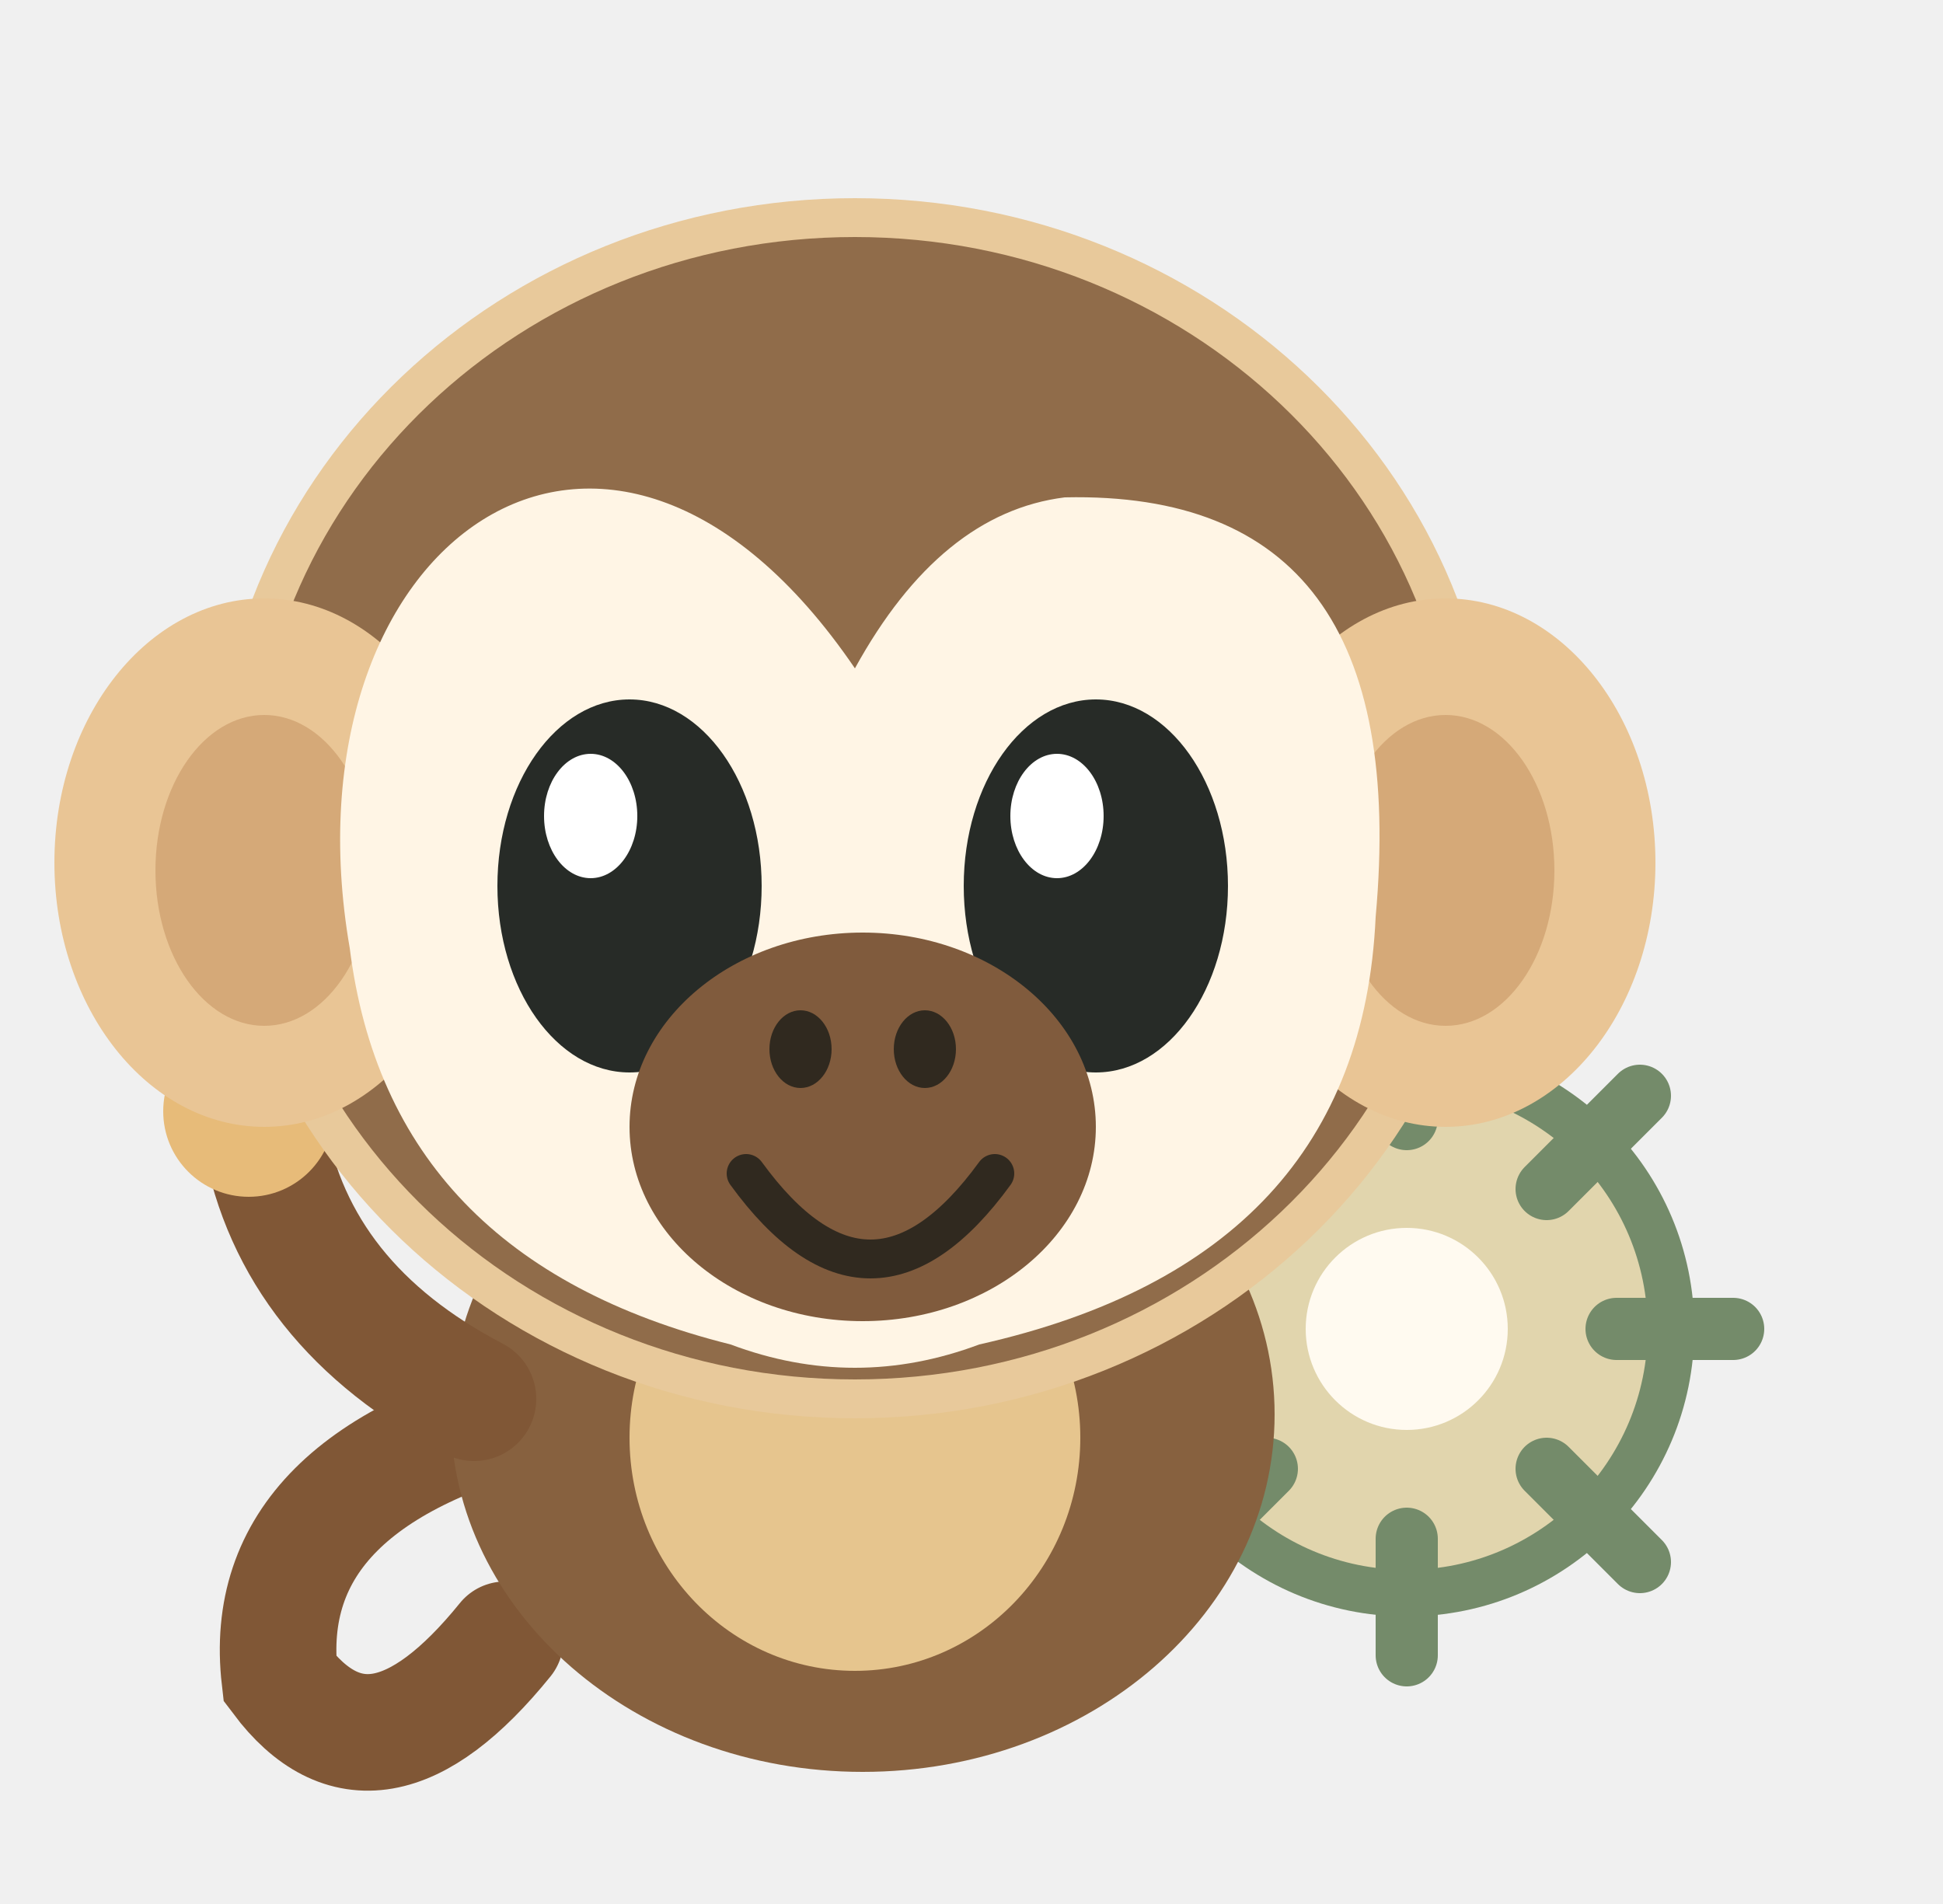
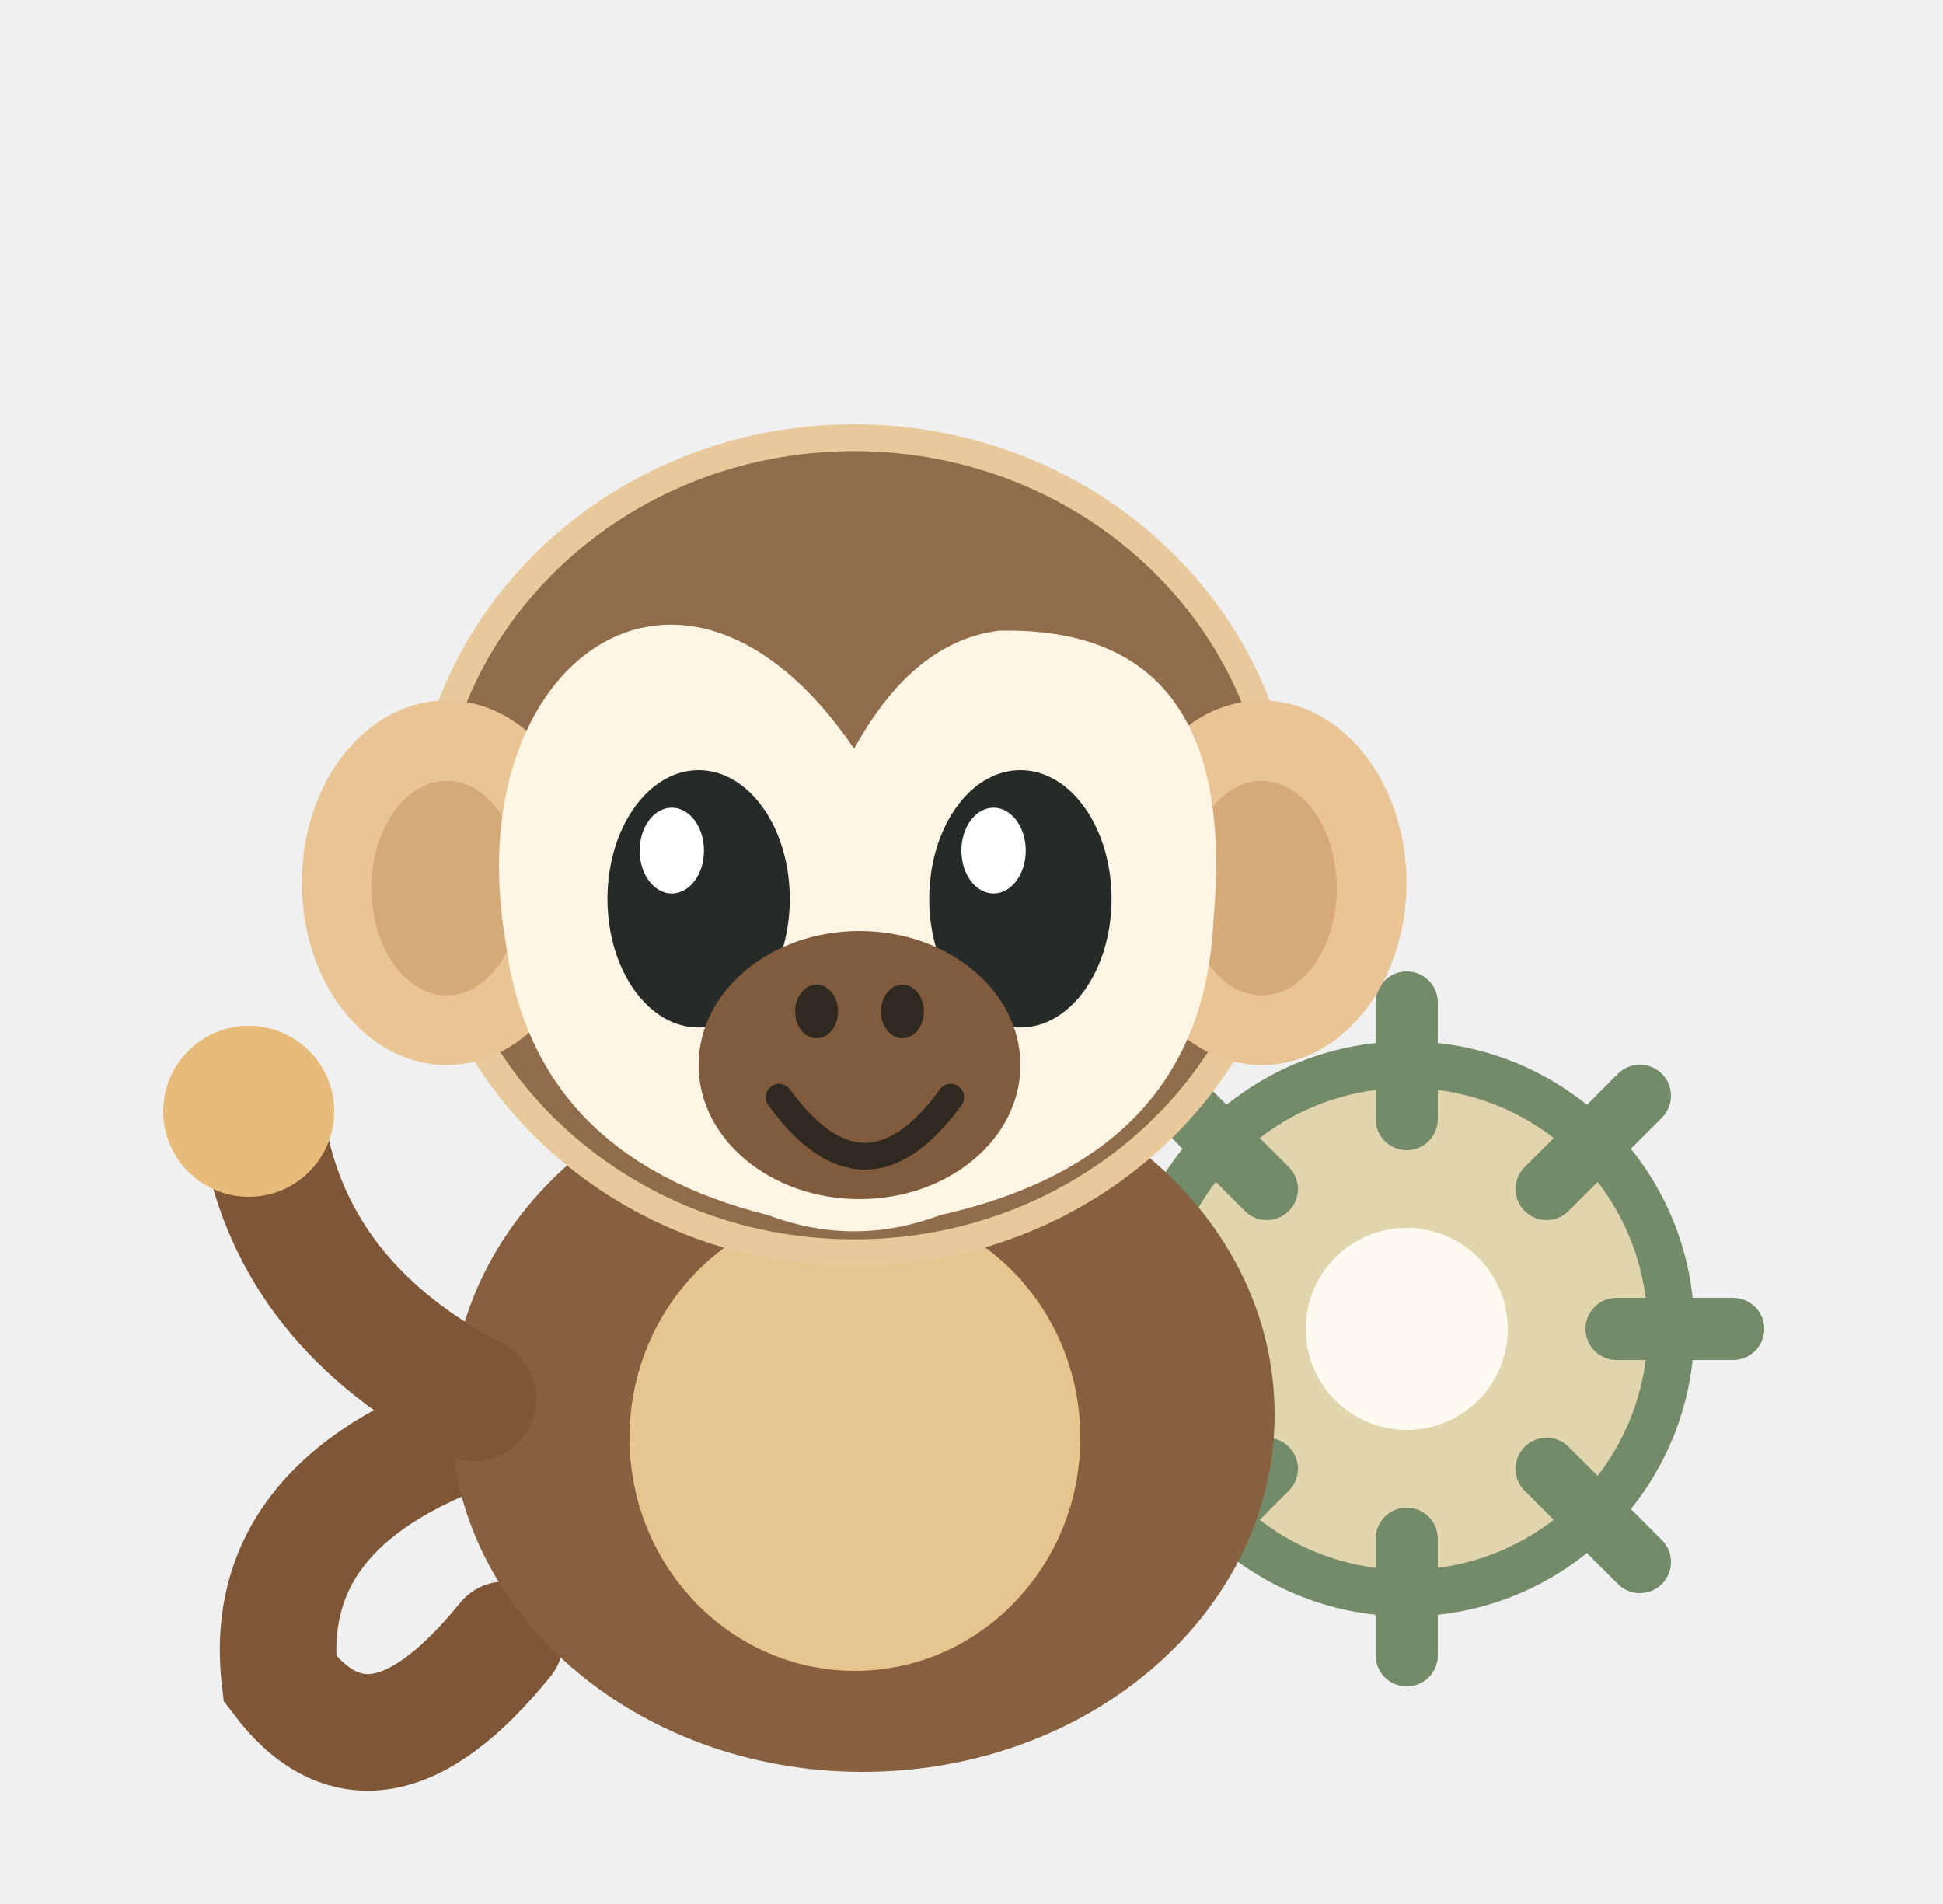
<svg xmlns="http://www.w3.org/2000/svg" viewBox="0 0 250 245">
  <g>
    <circle cx="181" cy="171" r="34" fill="#e1d5ad" stroke="#748b6a" stroke-width="6" />
    <circle cx="181" cy="171" r="13" fill="#fffaf0" />
    <path d="M181 129v15m0 54v15m-42 -42h15m54 0h15m-72 -30 12 12m36 36 12 12m0 -60 -12 12m-36 36 -12 12" stroke="#748b6a" stroke-width="8" stroke-linecap="round" />
    <path d="M71 181q-38 9-35 35q12 16 29 -5" fill="none" stroke="#805736" stroke-width="15" stroke-linecap="round" />
    <ellipse cx="111" cy="182" rx="53" ry="46" fill="#87613f" />
    <ellipse cx="110" cy="185" rx="29" ry="30" fill="#e6c58e" />
    <path d="M61 180q-23 -12 -27 -34" fill="none" stroke="#805736" stroke-width="16" stroke-linecap="round" />
    <circle cx="32" cy="143" r="11" fill="#e7bb79" />
-     <ellipse cx="110" cy="104" rx="80" ry="76" fill="#906c4a" stroke="#e8c99b" stroke-width="5" />
-     <ellipse cx="34" cy="111" rx="27" ry="34" fill="#e9c595" />
-     <ellipse cx="186" cy="111" rx="27" ry="34" fill="#e9c595" />
-     <ellipse cx="34" cy="112" rx="14" ry="20" fill="#d5a978" />
-     <ellipse cx="186" cy="112" rx="14" ry="20" fill="#d5a978" />
-     <path d="M110 86C78 39 36 70 45 122q5 40 49 51q16 6 32 0q49 -11 51 -55q5 -55 -40 -54q-16 2 -27 22" fill="#fff5e5" />
-     <ellipse cx="81" cy="114" rx="17" ry="24" fill="#272b27" />
-     <ellipse cx="141" cy="114" rx="17" ry="24" fill="#272b27" />
-     <ellipse cx="76" cy="105" rx="6" ry="8" fill="white" />
-     <ellipse cx="136" cy="105" rx="6" ry="8" fill="white" />
-     <ellipse cx="111" cy="145" rx="30" ry="25" fill="#805b3d" />
-     <ellipse cx="103" cy="135" rx="4" ry="5" fill="#30291f" />
-     <ellipse cx="119" cy="135" rx="4" ry="5" fill="#30291f" />
-     <path d="M96 151q16 22 32 0" fill="none" stroke="#30291f" stroke-width="5" stroke-linecap="round" />
+     <g transform="translate(34 37) scale(0.69)">
+       <ellipse cx="110" cy="104" rx="80" ry="76" fill="#906c4a" stroke="#e8c99b" stroke-width="5" />
+       <ellipse cx="34" cy="111" rx="27" ry="34" fill="#e9c595" />
+       <ellipse cx="186" cy="111" rx="27" ry="34" fill="#e9c595" />
+       <ellipse cx="34" cy="112" rx="14" ry="20" fill="#d5a978" />
+       <ellipse cx="186" cy="112" rx="14" ry="20" fill="#d5a978" />
+       <path d="M110 86C78 39 36 70 45 122q5 40 49 51q16 6 32 0q49 -11 51 -55q5 -55 -40 -54q-16 2 -27 22" fill="#fff5e5" />
+       <ellipse cx="81" cy="114" rx="17" ry="24" fill="#272b27" />
+       <ellipse cx="141" cy="114" rx="17" ry="24" fill="#272b27" />
+       <ellipse cx="76" cy="105" rx="6" ry="8" fill="white" />
+       <ellipse cx="136" cy="105" rx="6" ry="8" fill="white" />
+       <ellipse cx="111" cy="145" rx="30" ry="25" fill="#805b3d" />
+       <ellipse cx="103" cy="135" rx="4" ry="5" fill="#30291f" />
+       <ellipse cx="119" cy="135" rx="4" ry="5" fill="#30291f" />
+       <path d="M96 151q16 22 32 0" fill="none" stroke="#30291f" stroke-width="5" stroke-linecap="round" />
+     </g>
  </g>
</svg>
